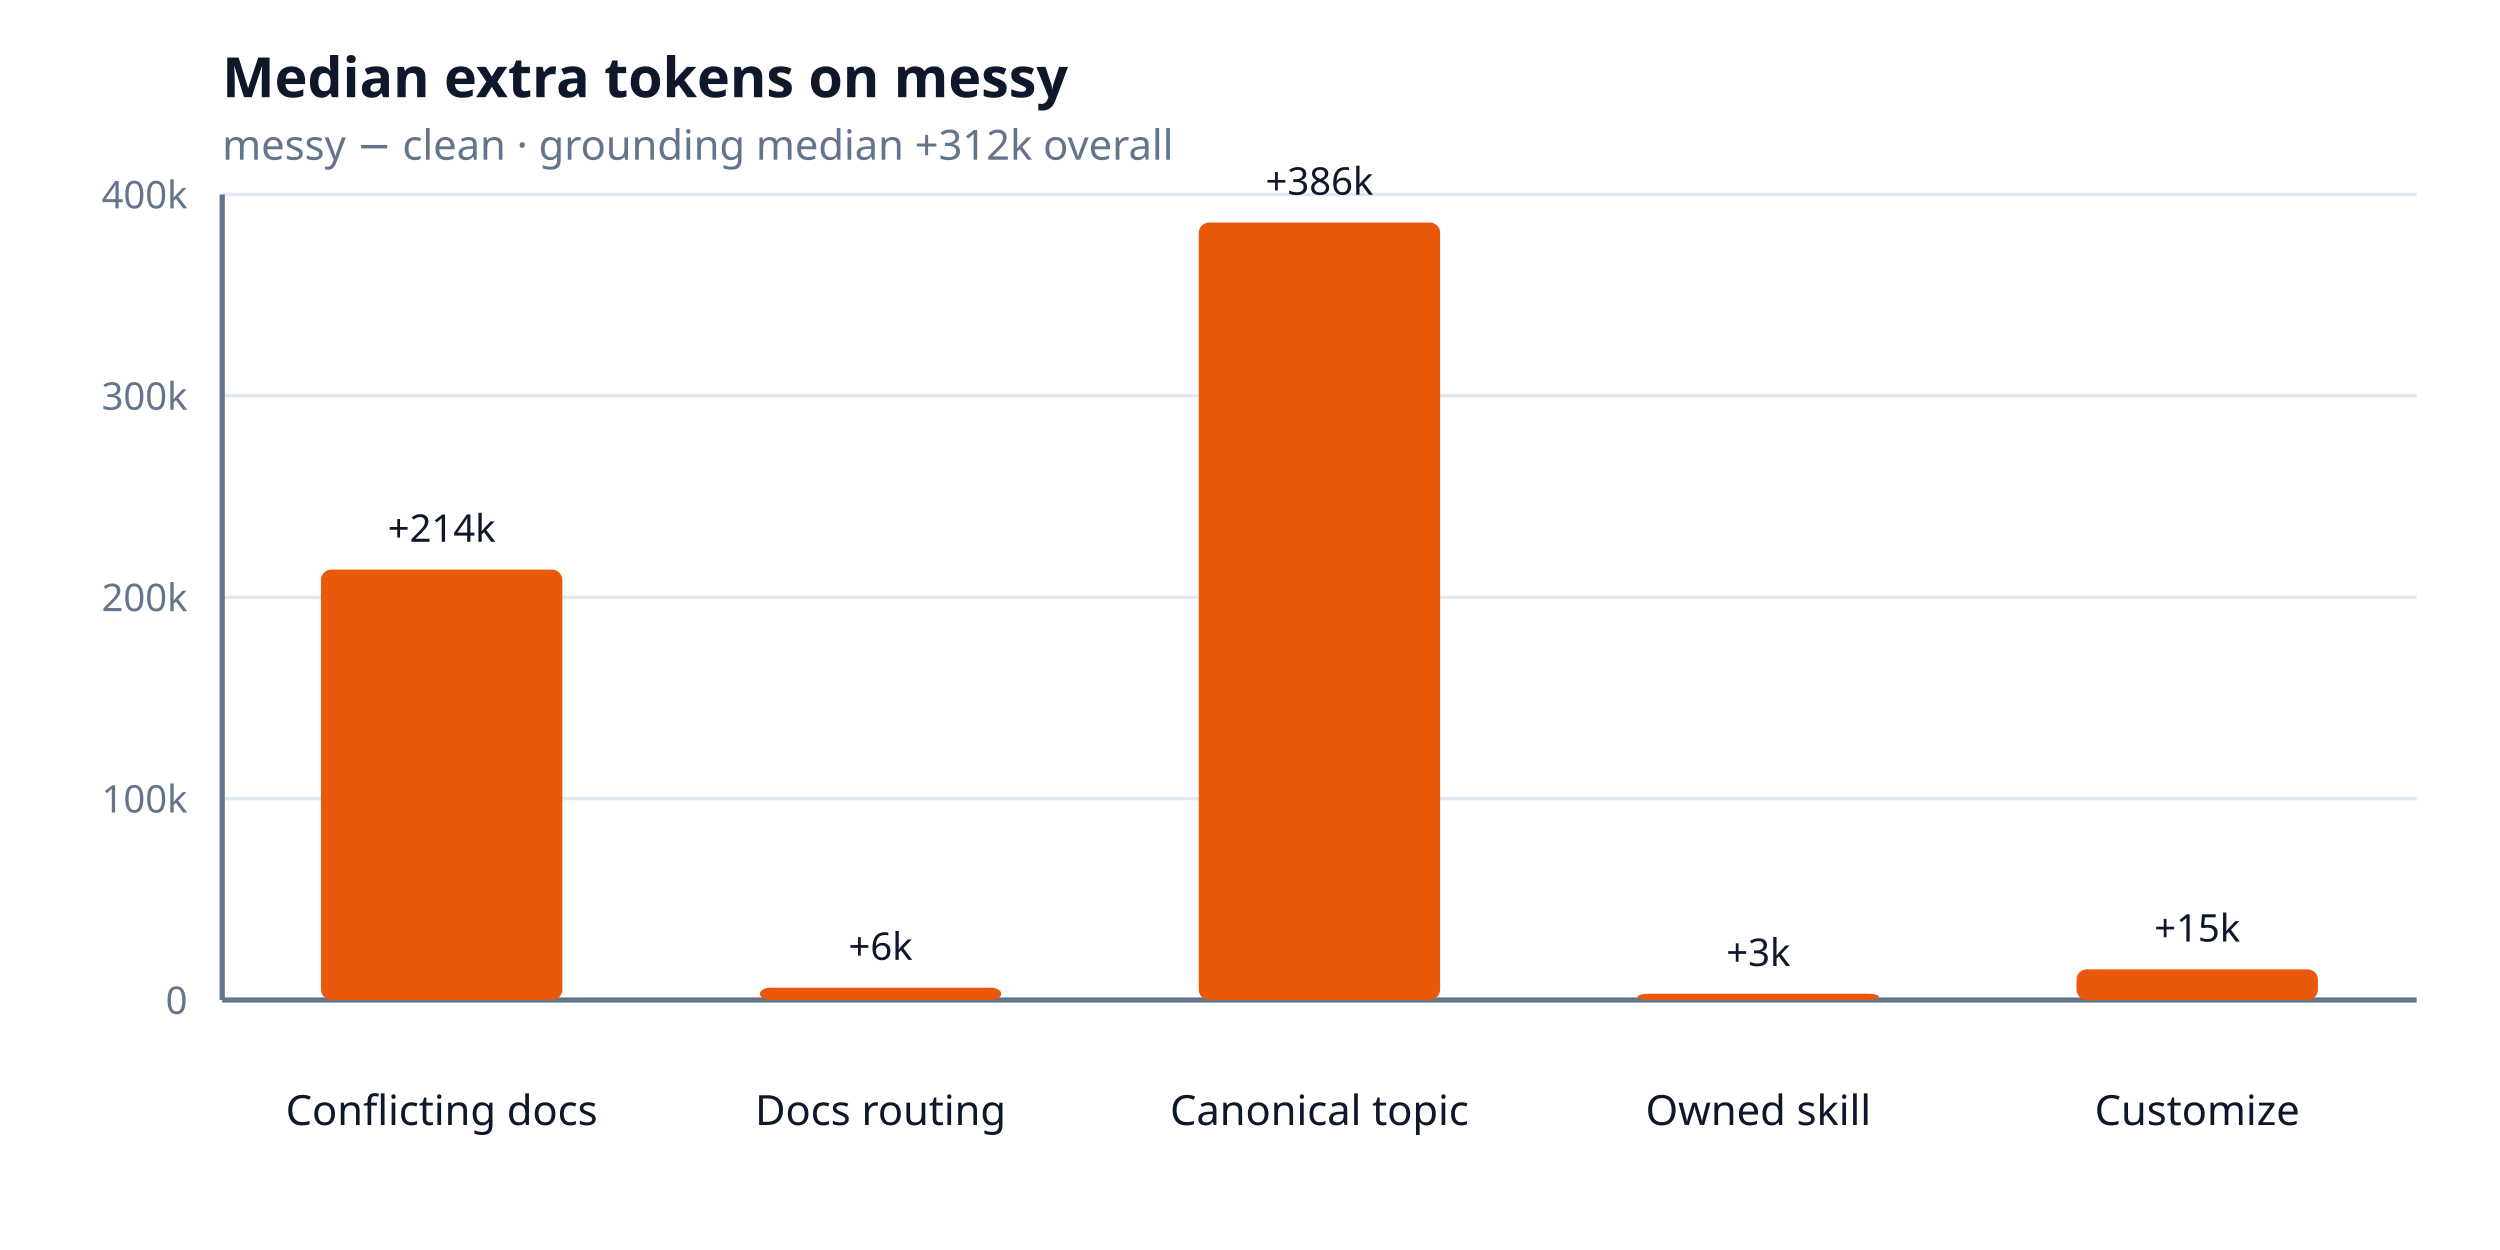
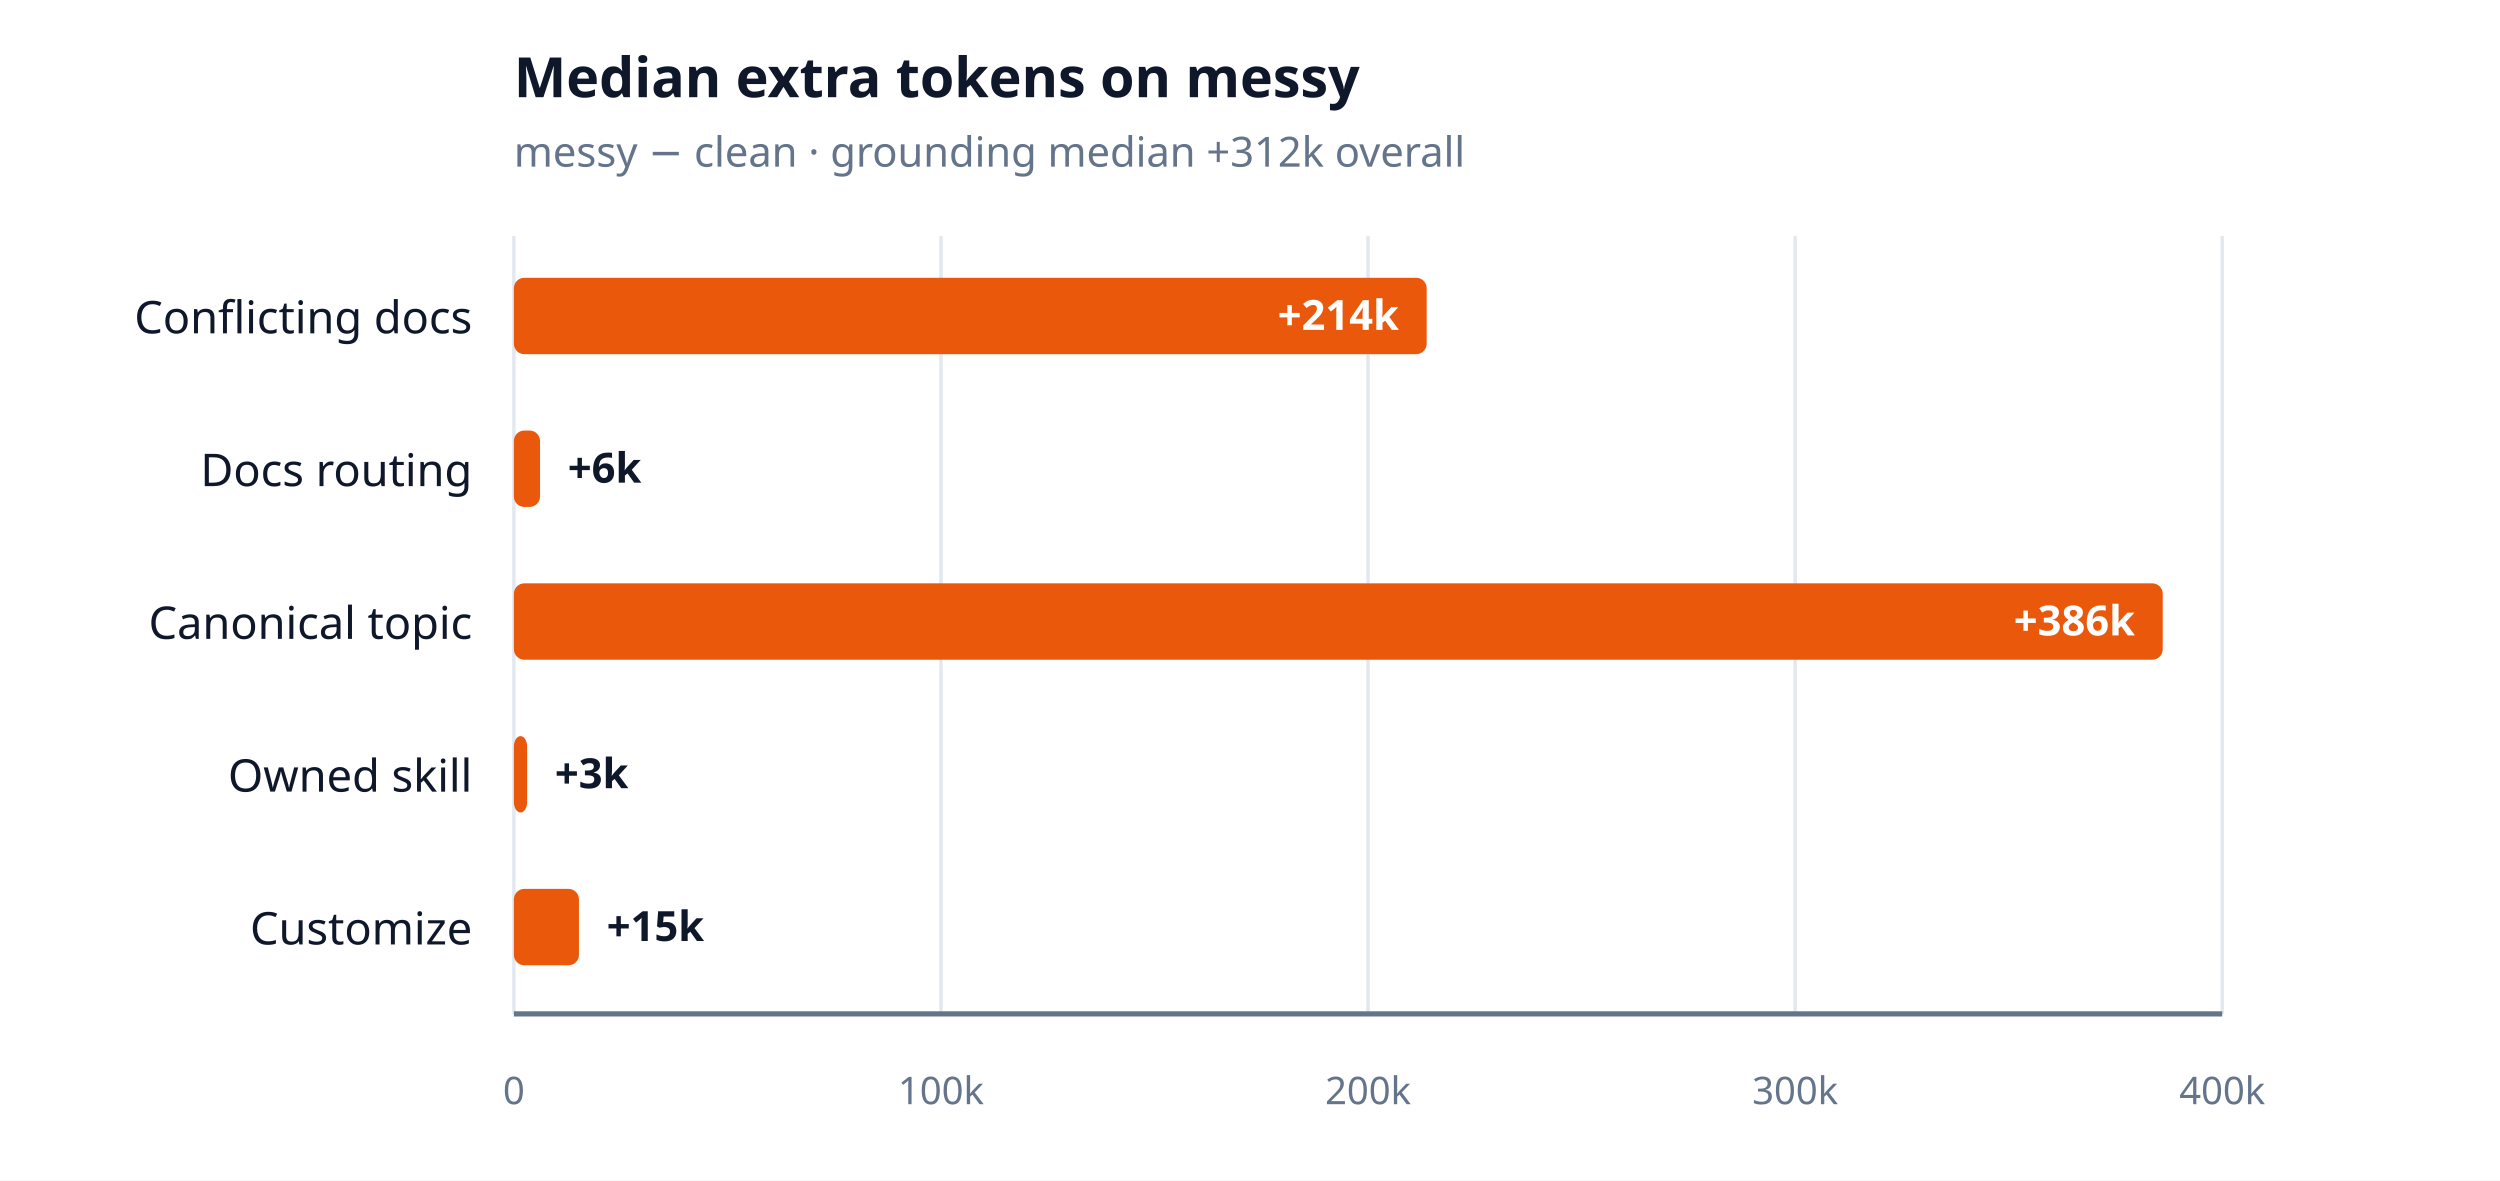
- <svg xmlns="http://www.w3.org/2000/svg" width="720" height="360" viewBox="0 0 720 360" role="img" aria-label="Median extra tokens on messy fixture">
+ <svg xmlns="http://www.w3.org/2000/svg" width="720" height="340" viewBox="0 0 720 340" role="img" aria-label="Median extra tokens on messy fixture">
  <rect width="100%" height="100%" fill="#ffffff" />
-   <text x="64" y="28" fill="#0f172a" font-size="16" font-weight="600" font-family="ui-sans-serif, system-ui, sans-serif">Median extra tokens on messy</text>
-   <text x="64" y="46" fill="#64748b" font-size="12" font-family="ui-sans-serif, system-ui, sans-serif">messy − clean · grounding median +312k overall</text>
-   <line x1="64" y1="288" x2="696" y2="288" stroke="#e2e8f0" stroke-width="1" />
-   <text x="54" y="292" text-anchor="end" fill="#64748b" font-size="11" font-family="ui-sans-serif, system-ui, sans-serif">0</text>
-   <line x1="64" y1="230" x2="696" y2="230" stroke="#e2e8f0" stroke-width="1" />
-   <text x="54" y="234" text-anchor="end" fill="#64748b" font-size="11" font-family="ui-sans-serif, system-ui, sans-serif">100k</text>
-   <line x1="64" y1="172" x2="696" y2="172" stroke="#e2e8f0" stroke-width="1" />
-   <text x="54" y="176" text-anchor="end" fill="#64748b" font-size="11" font-family="ui-sans-serif, system-ui, sans-serif">200k</text>
-   <line x1="64" y1="114" x2="696" y2="114" stroke="#e2e8f0" stroke-width="1" />
-   <text x="54" y="118" text-anchor="end" fill="#64748b" font-size="11" font-family="ui-sans-serif, system-ui, sans-serif">300k</text>
-   <line x1="64" y1="56" x2="696" y2="56" stroke="#e2e8f0" stroke-width="1" />
-   <text x="54" y="60" text-anchor="end" fill="#64748b" font-size="11" font-family="ui-sans-serif, system-ui, sans-serif">400k</text>
-   <line x1="64" y1="288" x2="696" y2="288" stroke="#64748b" stroke-width="1.5" />
-   <line x1="64" y1="56" x2="64" y2="288" stroke="#64748b" stroke-width="1.5" />
-   <rect x="92.44" y="164.04" width="69.52" height="123.96" fill="#ea580c" rx="3" />
-   <text x="127.2" y="156.04" text-anchor="middle" fill="#0f172a" font-size="11" font-family="ui-sans-serif, system-ui, sans-serif">+214k</text>
-   <text x="127.2" y="324" text-anchor="middle" fill="#0f172a" font-size="12" font-family="ui-sans-serif, system-ui, sans-serif">Conflicting docs</text>
-   <rect x="218.84" y="284.45" width="69.52" height="3.55" fill="#ea580c" rx="3" />
-   <text x="253.6" y="276.45" text-anchor="middle" fill="#0f172a" font-size="11" font-family="ui-sans-serif, system-ui, sans-serif">+6k</text>
-   <text x="253.6" y="324" text-anchor="middle" fill="#0f172a" font-size="12" font-family="ui-sans-serif, system-ui, sans-serif">Docs routing</text>
-   <rect x="345.24" y="64.08" width="69.52" height="223.92" fill="#ea580c" rx="3" />
-   <text x="380" y="56.08" text-anchor="middle" fill="#0f172a" font-size="11" font-family="ui-sans-serif, system-ui, sans-serif">+386k</text>
-   <text x="380" y="324" text-anchor="middle" fill="#0f172a" font-size="12" font-family="ui-sans-serif, system-ui, sans-serif">Canonical topic</text>
-   <rect x="471.64" y="286.2" width="69.52" height="1.8" fill="#ea580c" rx="3" />
-   <text x="506.4" y="278.2" text-anchor="middle" fill="#0f172a" font-size="11" font-family="ui-sans-serif, system-ui, sans-serif">+3k</text>
-   <text x="506.4" y="324" text-anchor="middle" fill="#0f172a" font-size="12" font-family="ui-sans-serif, system-ui, sans-serif">Owned skill</text>
-   <rect x="598.04" y="279.16" width="69.52" height="8.84" fill="#ea580c" rx="3" />
-   <text x="632.8" y="271.16" text-anchor="middle" fill="#0f172a" font-size="11" font-family="ui-sans-serif, system-ui, sans-serif">+15k</text>
-   <text x="632.8" y="324" text-anchor="middle" fill="#0f172a" font-size="12" font-family="ui-sans-serif, system-ui, sans-serif">Customize</text>
+   <text x="148" y="28" fill="#0f172a" font-size="16" font-weight="600" font-family="ui-sans-serif, system-ui, sans-serif">Median extra tokens on messy</text>
+   <text x="148" y="48" fill="#64748b" font-size="12" font-family="ui-sans-serif, system-ui, sans-serif">messy − clean · grounding median +312k overall</text>
+   <line x1="148" y1="68" x2="148" y2="292" stroke="#e2e8f0" stroke-width="1" />
+   <text x="148" y="318" text-anchor="middle" fill="#64748b" font-size="11" font-family="ui-sans-serif, system-ui, sans-serif">0</text>
+   <line x1="271" y1="68" x2="271" y2="292" stroke="#e2e8f0" stroke-width="1" />
+   <text x="271" y="318" text-anchor="middle" fill="#64748b" font-size="11" font-family="ui-sans-serif, system-ui, sans-serif">100k</text>
+   <line x1="394" y1="68" x2="394" y2="292" stroke="#e2e8f0" stroke-width="1" />
+   <text x="394" y="318" text-anchor="middle" fill="#64748b" font-size="11" font-family="ui-sans-serif, system-ui, sans-serif">200k</text>
+   <line x1="517" y1="68" x2="517" y2="292" stroke="#e2e8f0" stroke-width="1" />
+   <text x="517" y="318" text-anchor="middle" fill="#64748b" font-size="11" font-family="ui-sans-serif, system-ui, sans-serif">300k</text>
+   <line x1="640" y1="68" x2="640" y2="292" stroke="#e2e8f0" stroke-width="1" />
+   <text x="640" y="318" text-anchor="middle" fill="#64748b" font-size="11" font-family="ui-sans-serif, system-ui, sans-serif">400k</text>
+   <line x1="148" y1="292" x2="640" y2="292" stroke="#64748b" stroke-width="1.5" />
+   <text x="136" y="96" text-anchor="end" fill="#0f172a" font-size="13" font-family="ui-sans-serif, system-ui, sans-serif">Conflicting docs</text>
+   <rect x="148" y="80" width="262.88" height="22" fill="#ea580c" rx="3" />
+   <text x="402.88" y="95" text-anchor="end" fill="#ffffff" font-size="12" font-weight="600" font-family="ui-sans-serif, system-ui, sans-serif">+214k</text>
+   <text x="136" y="140" text-anchor="end" fill="#0f172a" font-size="13" font-family="ui-sans-serif, system-ui, sans-serif">Docs routing</text>
+   <rect x="148" y="124" width="7.53" height="22" fill="#ea580c" rx="3" />
+   <text x="163.53" y="139" text-anchor="start" fill="#0f172a" font-size="12" font-weight="600" font-family="ui-sans-serif, system-ui, sans-serif">+6k</text>
+   <text x="136" y="184" text-anchor="end" fill="#0f172a" font-size="13" font-family="ui-sans-serif, system-ui, sans-serif">Canonical topic</text>
+   <rect x="148" y="168" width="474.87" height="22" fill="#ea580c" rx="3" />
+   <text x="614.87" y="183" text-anchor="end" fill="#ffffff" font-size="12" font-weight="600" font-family="ui-sans-serif, system-ui, sans-serif">+386k</text>
+   <text x="136" y="228" text-anchor="end" fill="#0f172a" font-size="13" font-family="ui-sans-serif, system-ui, sans-serif">Owned skill</text>
+   <rect x="148" y="212" width="3.81" height="22" fill="#ea580c" rx="3" />
+   <text x="159.81" y="227" text-anchor="start" fill="#0f172a" font-size="12" font-weight="600" font-family="ui-sans-serif, system-ui, sans-serif">+3k</text>
+   <text x="136" y="272" text-anchor="end" fill="#0f172a" font-size="13" font-family="ui-sans-serif, system-ui, sans-serif">Customize</text>
+   <rect x="148" y="256" width="18.74" height="22" fill="#ea580c" rx="3" />
+   <text x="174.74" y="271" text-anchor="start" fill="#0f172a" font-size="12" font-weight="600" font-family="ui-sans-serif, system-ui, sans-serif">+15k</text>
</svg>
